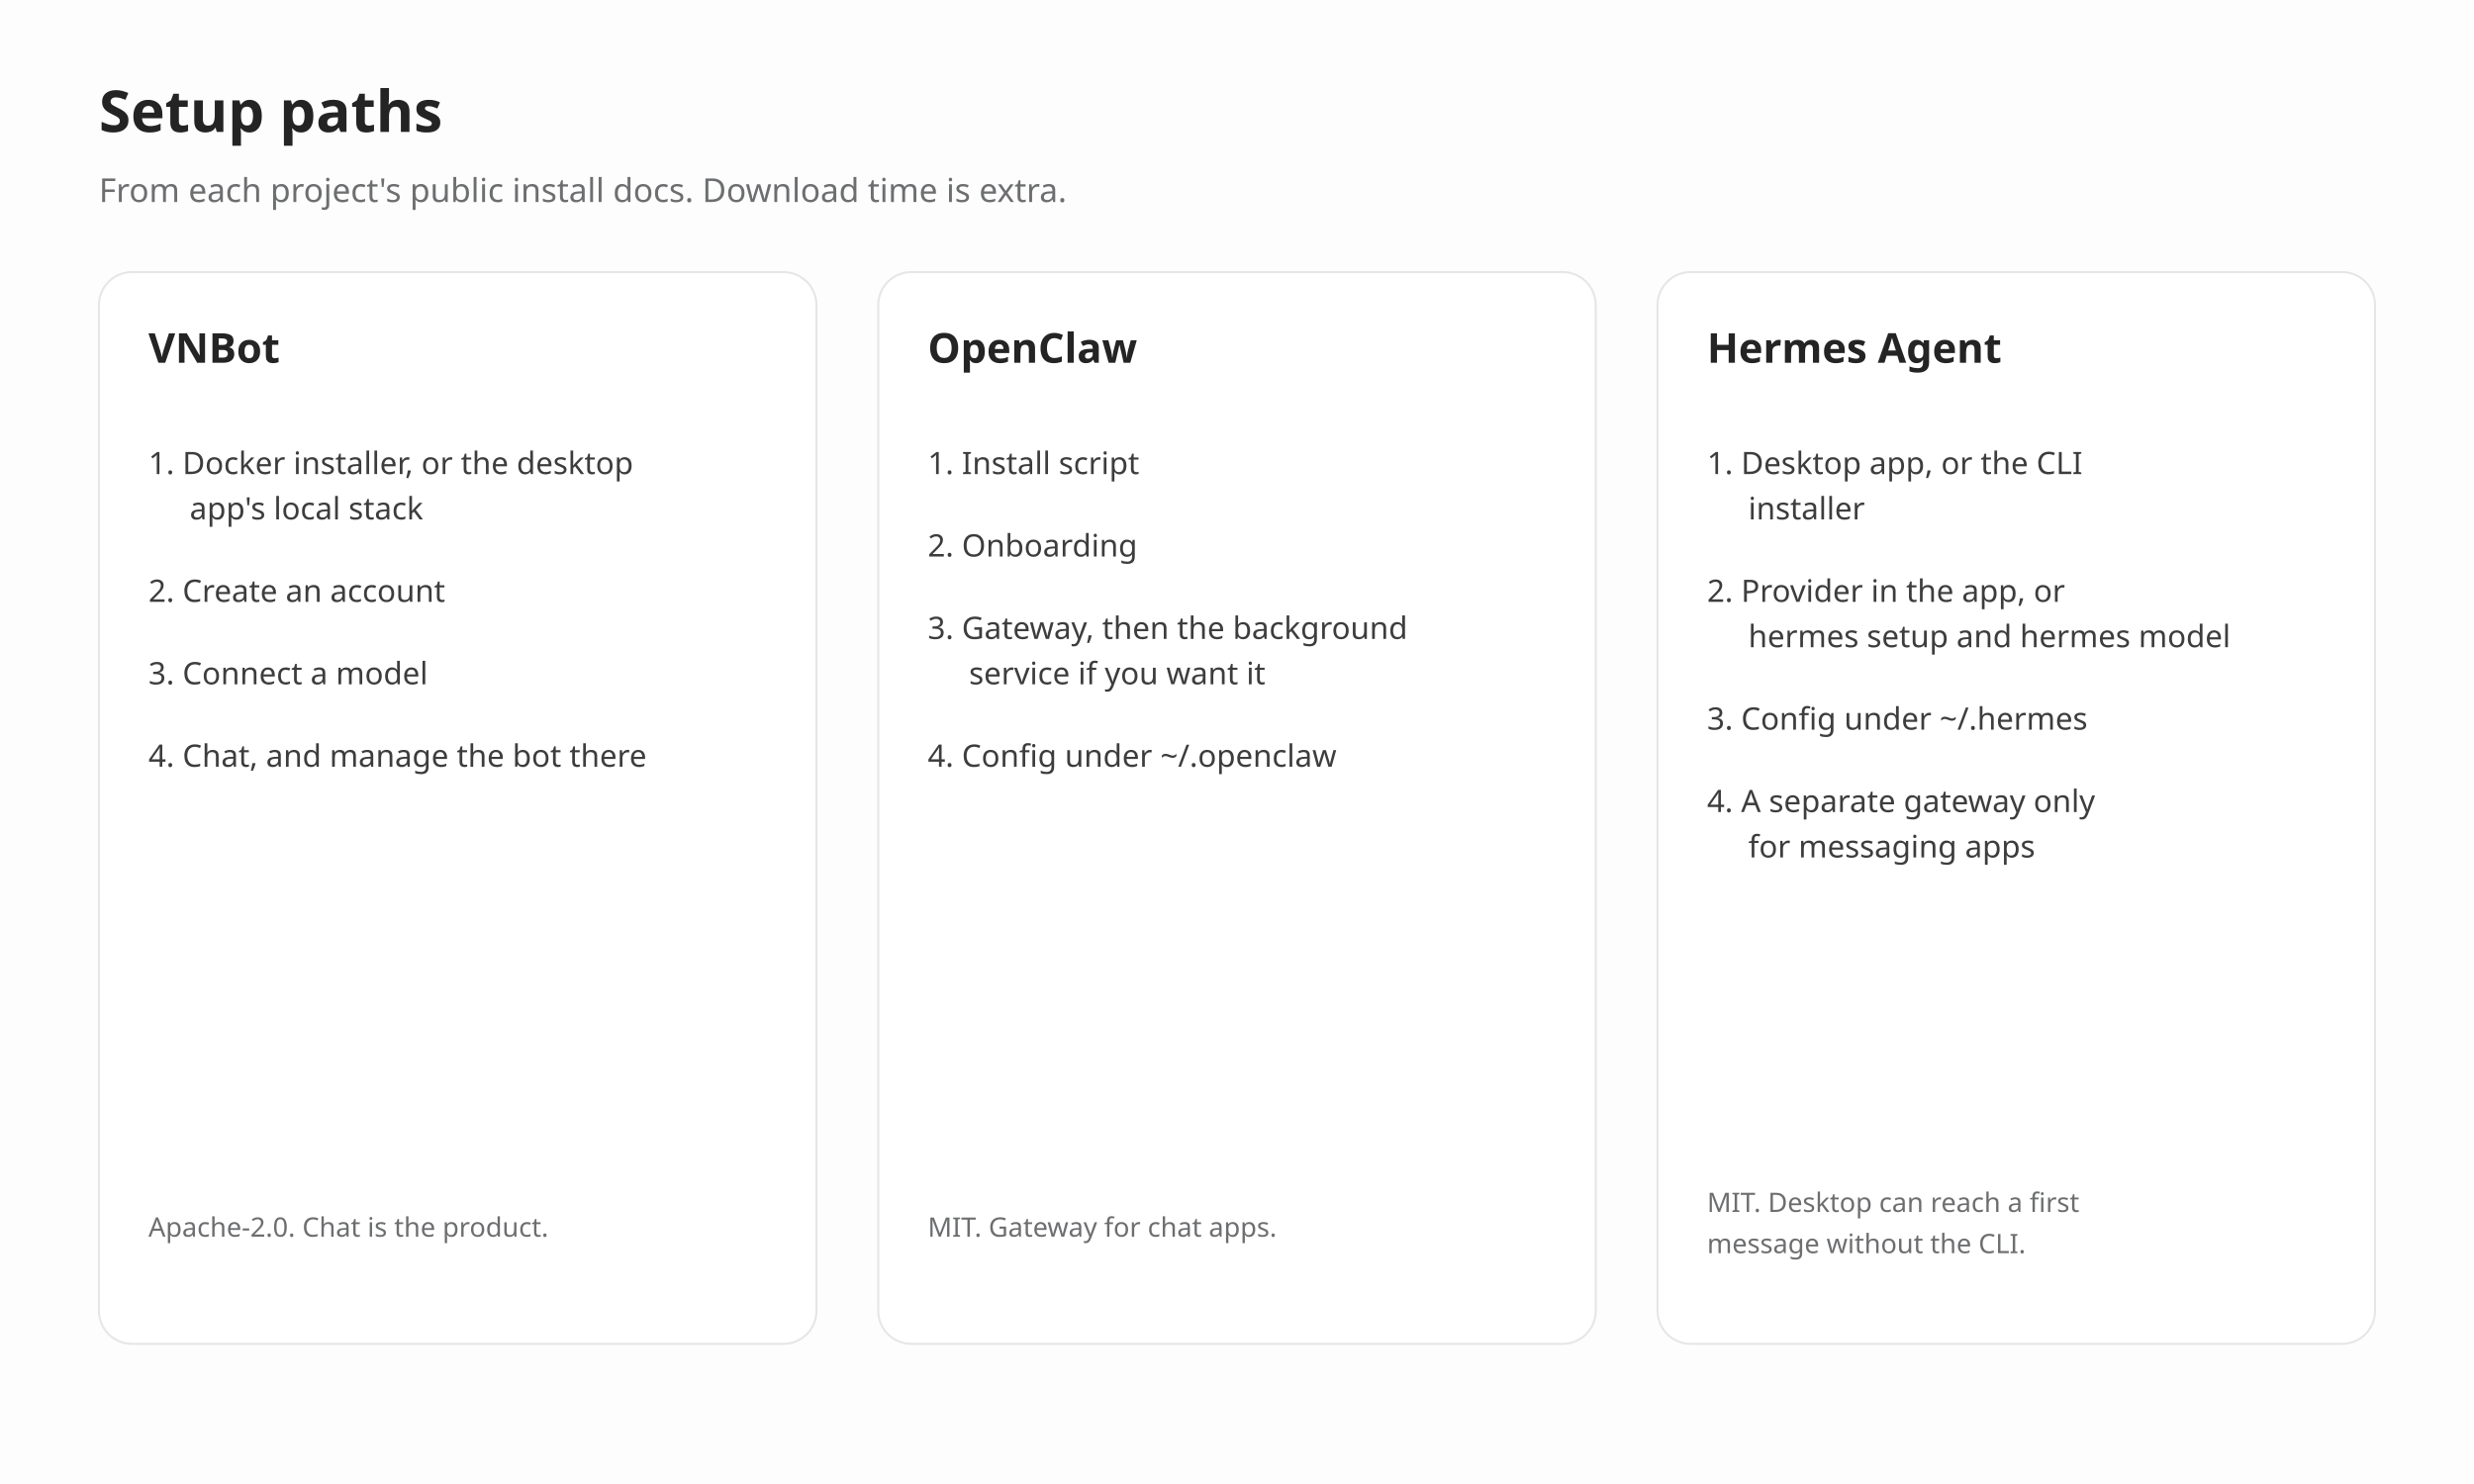
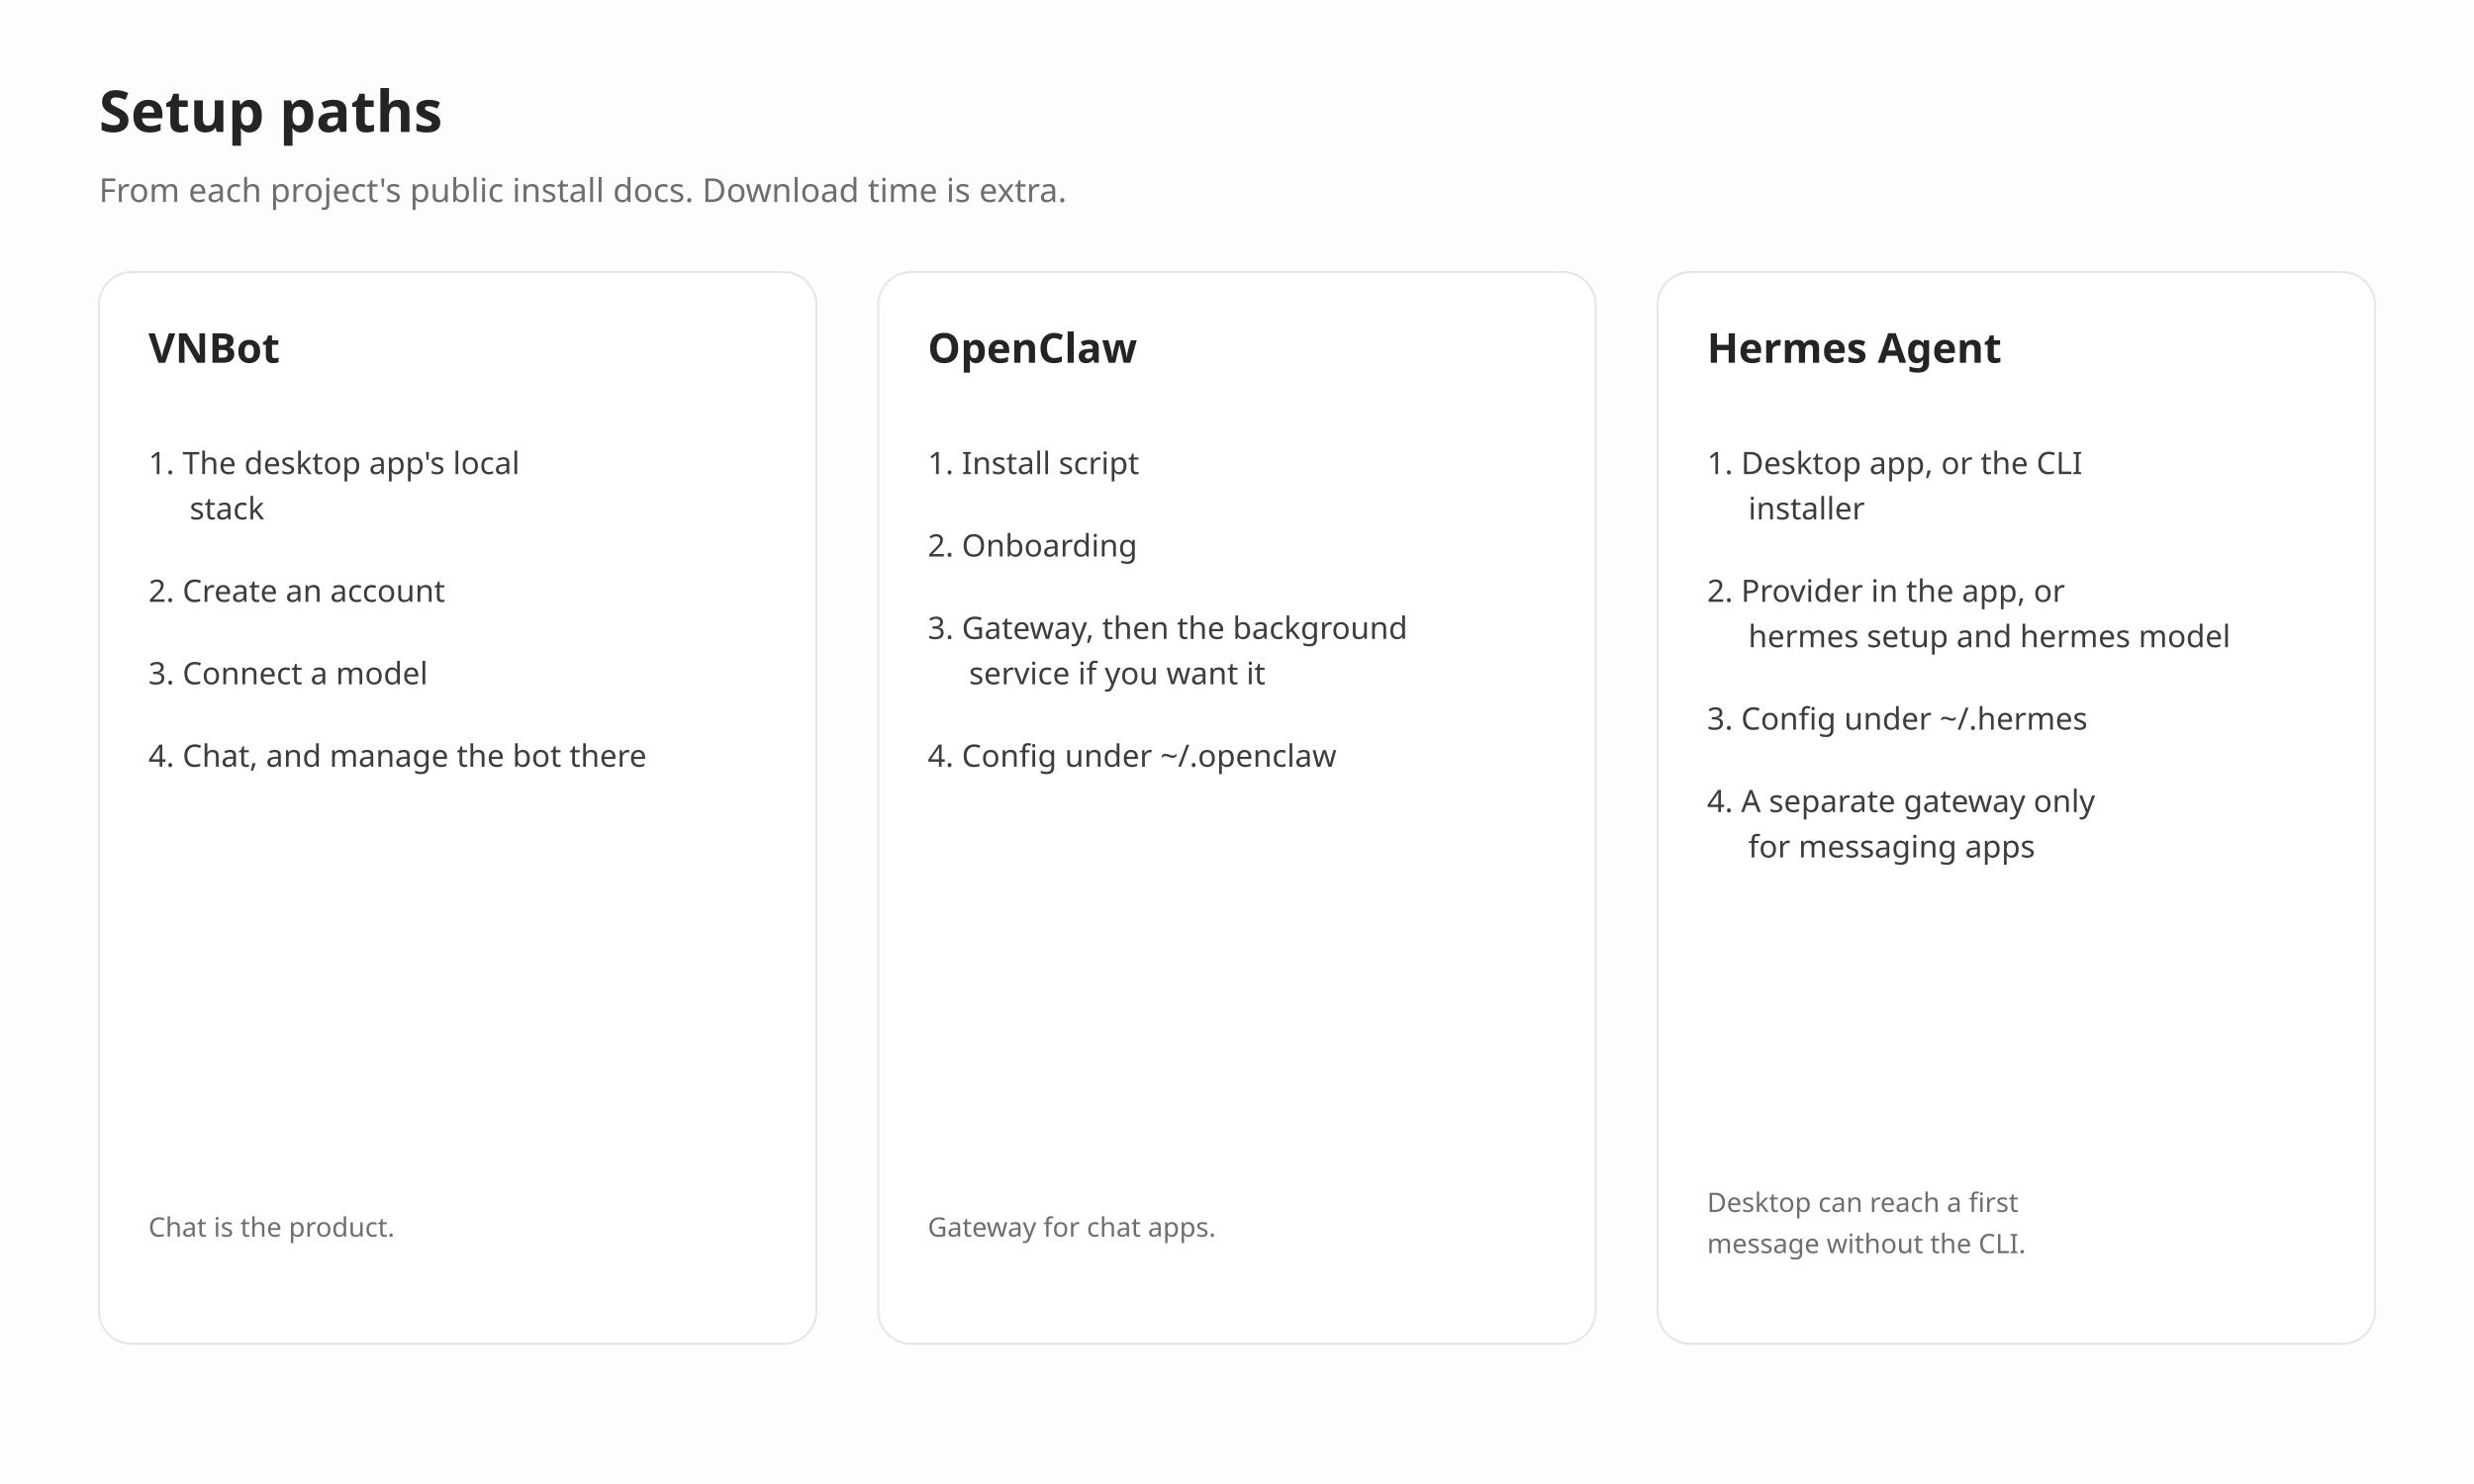
<svg xmlns="http://www.w3.org/2000/svg" width="1200" height="720" viewBox="0 0 1200 720" role="img" aria-labelledby="setupTitle setupDesc">
  <rect width="1200" height="720" fill="#fdfdfd" />
  <text x="48" y="64" fill="#242424" font-family="Geist, ui-sans-serif, system-ui, sans-serif" font-size="28" font-weight="600">Setup paths</text>
  <text x="48" y="98" fill="#6d6e70" font-family="Geist, ui-sans-serif, system-ui, sans-serif" font-size="16">From each project's public install docs. Download time is extra.</text>
  <g font-family="Geist, ui-sans-serif, system-ui, sans-serif">
    <rect x="48" y="132" width="348" height="520" rx="16" fill="#ffffff" stroke="#e6e6e6" />
    <rect x="426" y="132" width="348" height="520" rx="16" fill="#ffffff" stroke="#e6e6e6" />
    <rect x="804" y="132" width="348" height="520" rx="16" fill="#ffffff" stroke="#e6e6e6" />
    <text x="72" y="176" fill="#242424" font-size="20" font-weight="600">VNBot</text>
    <text x="450" y="176" fill="#242424" font-size="20" font-weight="600">OpenClaw</text>
    <text x="828" y="176" fill="#242424" font-size="20" font-weight="600">Hermes Agent</text>
    <g fill="#3d3d3d" font-size="15">
-       <text x="72" y="230">1. Docker installer, or the desktop</text>
-       <text x="92" y="252">app's local stack</text>
+       <text x="72" y="230">1. The desktop app's local</text>
+       <text x="92" y="252">stack</text>
      <text x="72" y="292">2. Create an account</text>
      <text x="72" y="332">3. Connect a model</text>
      <text x="72" y="372">4. Chat, and manage the bot there</text>
      <text x="450" y="230">1. Install script</text>
      <text x="450" y="270">2. Onboarding</text>
      <text x="450" y="310">3. Gateway, then the background</text>
      <text x="470" y="332">service if you want it</text>
      <text x="450" y="372">4. Config under ~/.openclaw</text>
      <text x="828" y="230">1. Desktop app, or the CLI</text>
      <text x="848" y="252">installer</text>
      <text x="828" y="292">2. Provider in the app, or</text>
      <text x="848" y="314">hermes setup and hermes model</text>
      <text x="828" y="354">3. Config under ~/.hermes</text>
      <text x="828" y="394">4. A separate gateway only</text>
      <text x="848" y="416">for messaging apps</text>
    </g>
-     <text x="72" y="600" fill="#6d6e70" font-size="13">Apache-2.0. Chat is the product.</text>
-     <text x="450" y="600" fill="#6d6e70" font-size="13">MIT. Gateway for chat apps.</text>
-     <text x="828" y="588" fill="#6d6e70" font-size="13">MIT. Desktop can reach a first</text>
+     <text x="72" y="600" fill="#6d6e70" font-size="13">Chat is the product.</text>
+     <text x="450" y="600" fill="#6d6e70" font-size="13">Gateway for chat apps.</text>
+     <text x="828" y="588" fill="#6d6e70" font-size="13">Desktop can reach a first</text>
    <text x="828" y="608" fill="#6d6e70" font-size="13">message without the CLI.</text>
  </g>
</svg>
